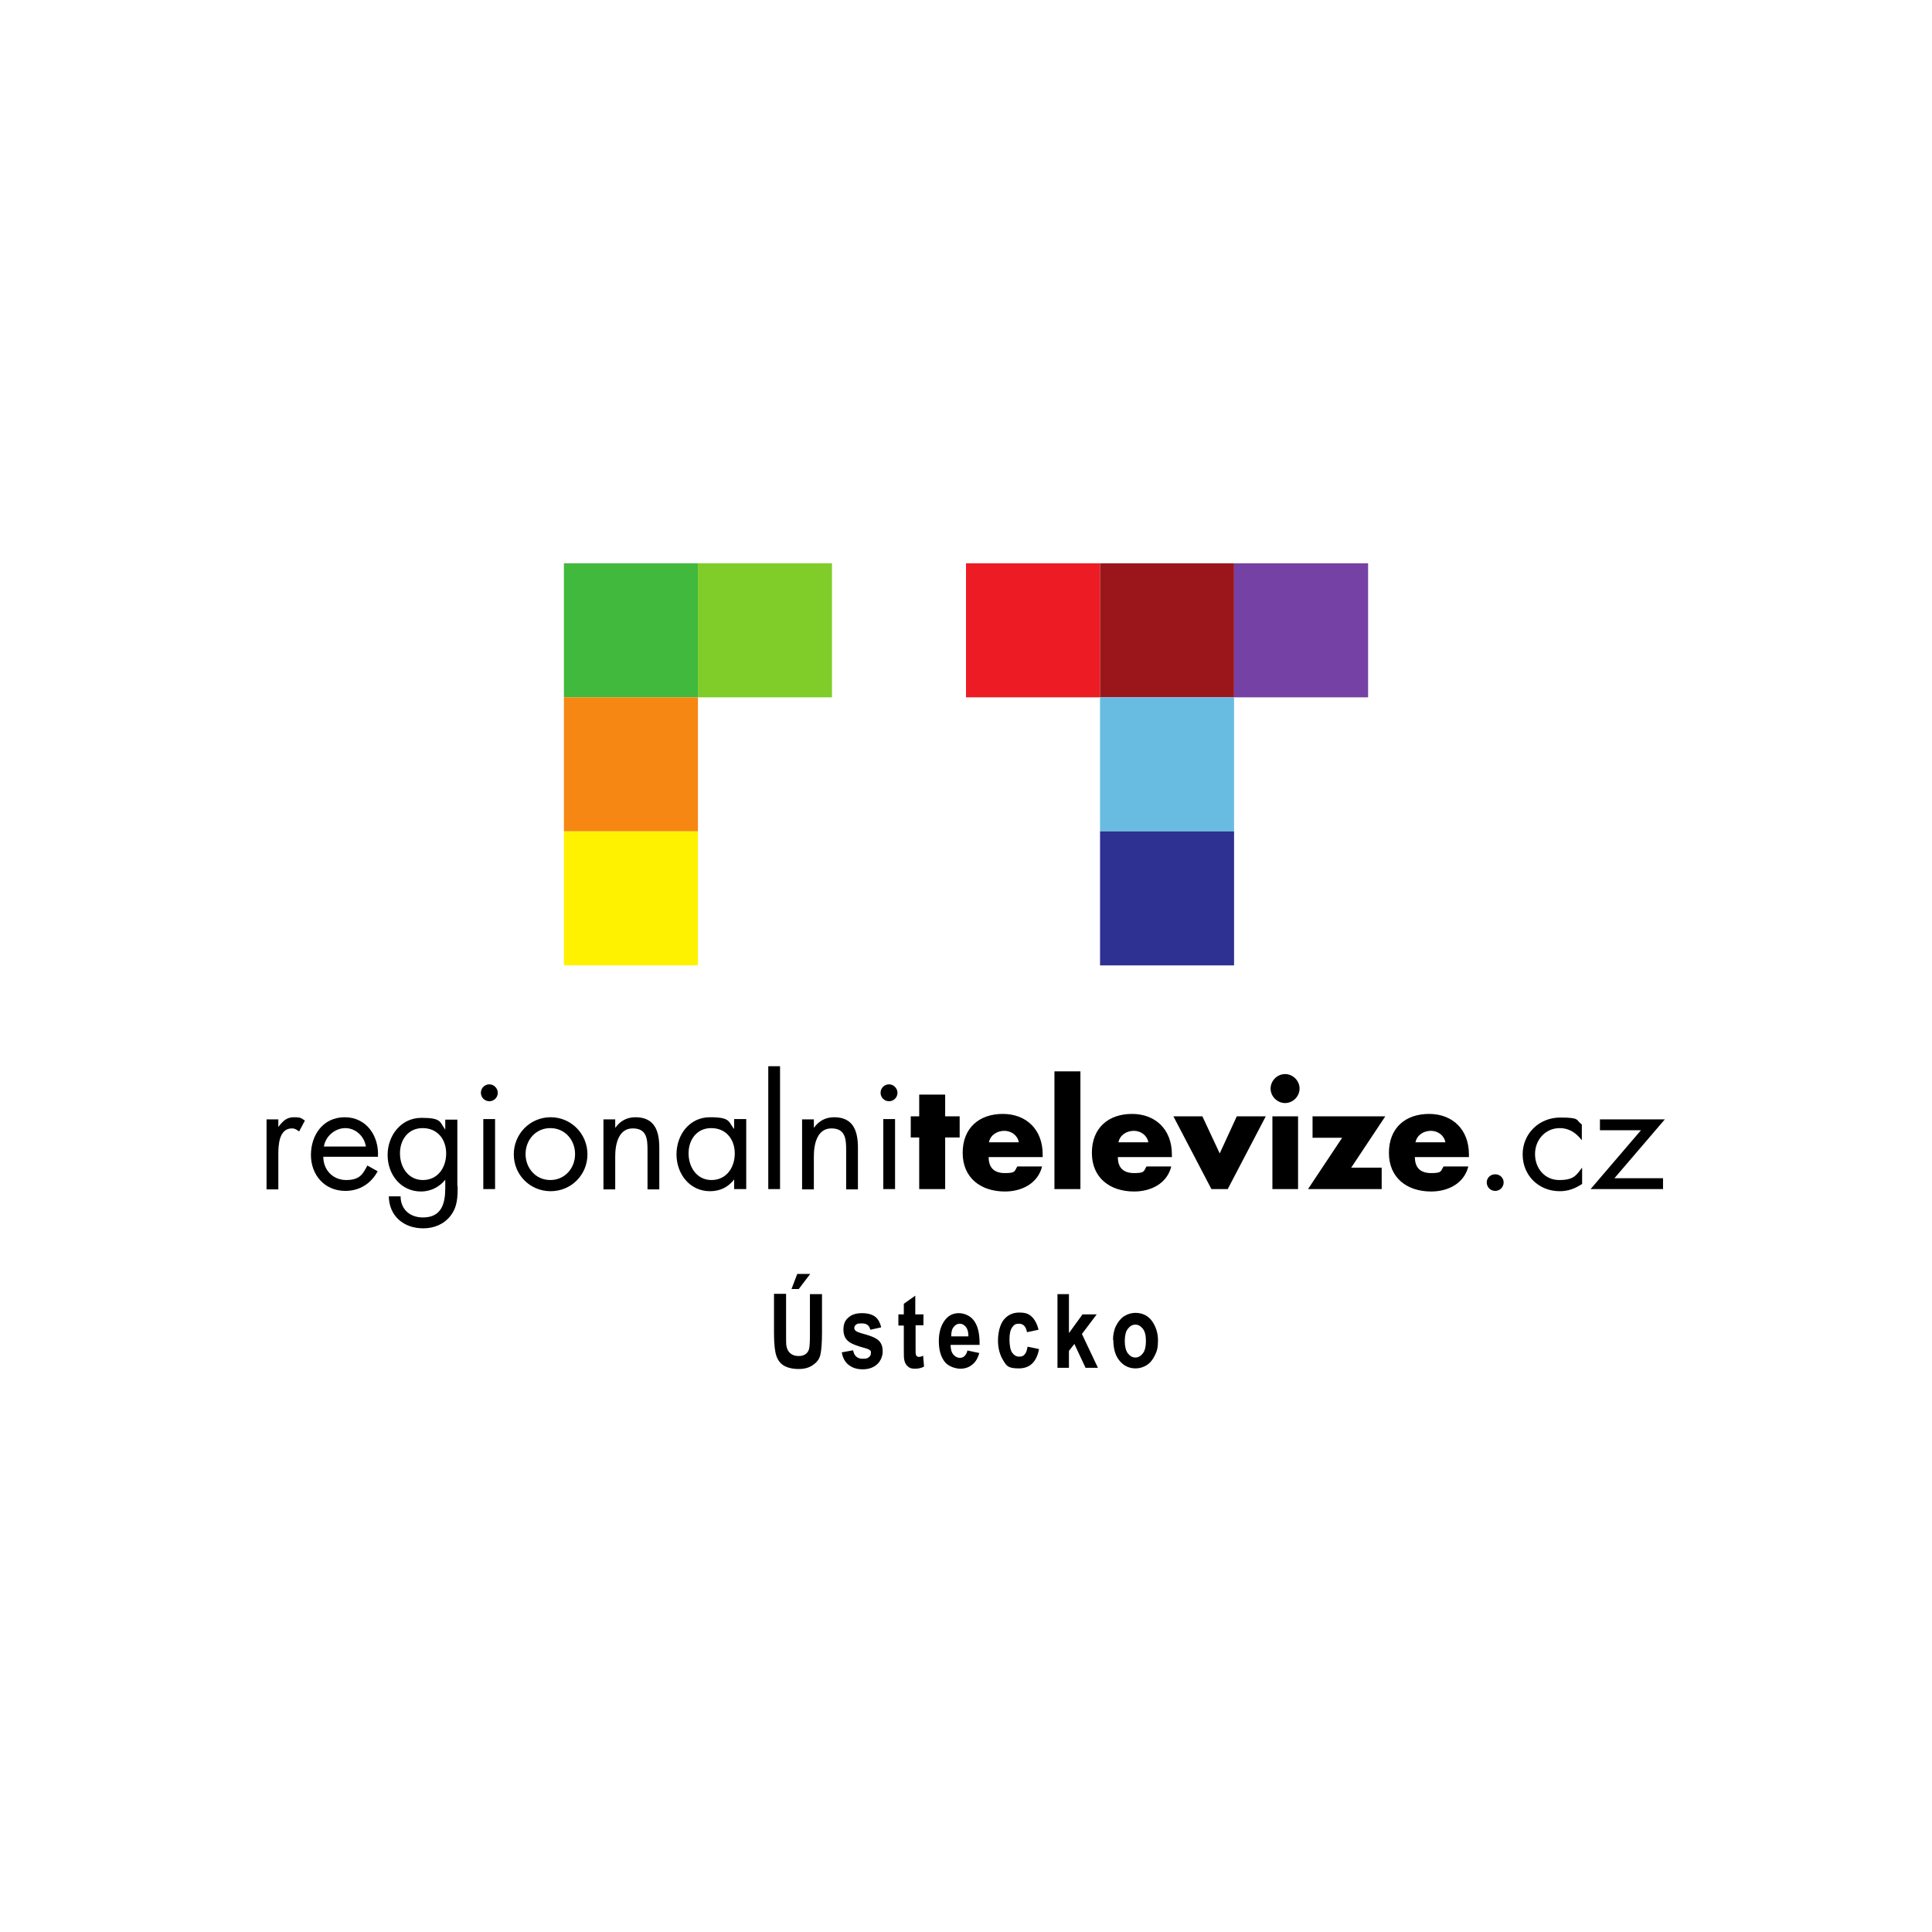
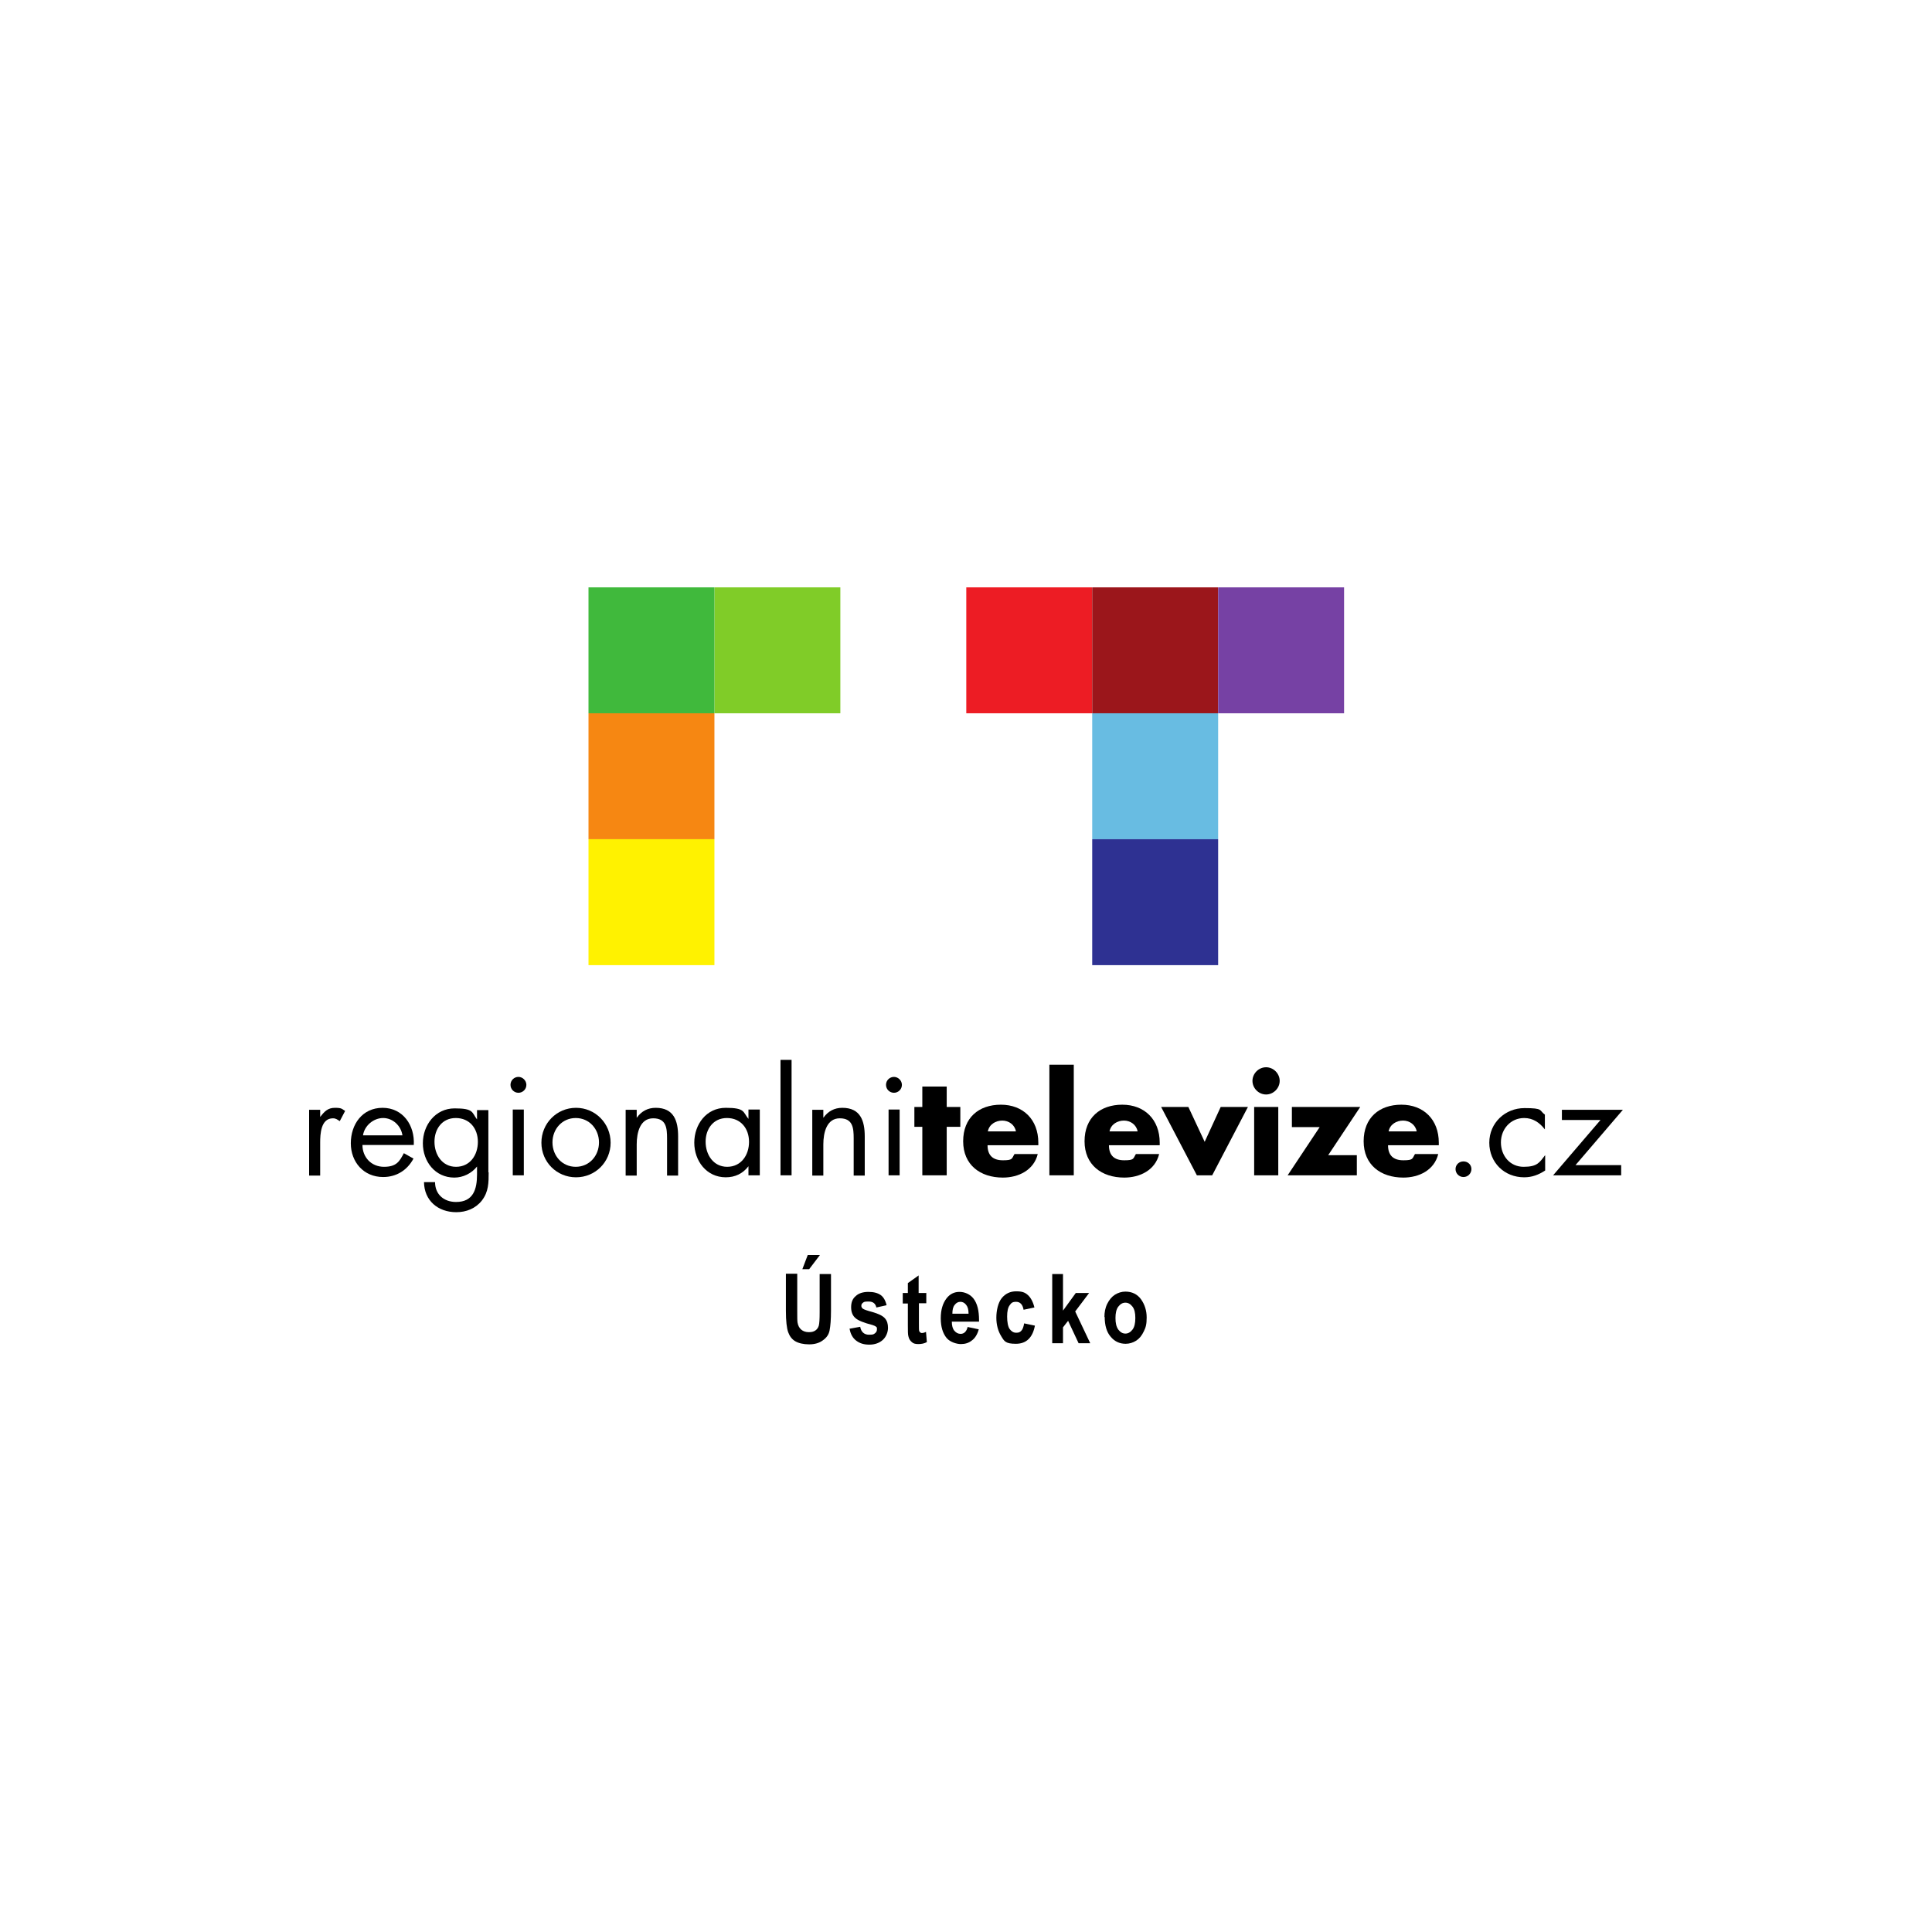
- <svg xmlns="http://www.w3.org/2000/svg" version="1.1" viewBox="0 0 640 640">
-   <defs>
-     <style>
-       .cls-1 {
-         fill: #9b161b;
-       }
- 
-       .cls-2 {
-         fill: #68bce2;
-       }
- 
-       .cls-3 {
-         fill: #7641a4;
-       }
- 
-       .cls-4 {
-         fill: #ed1c24;
-       }
- 
-       .cls-5 {
-         fill: #fff;
-       }
- 
-       .cls-6 {
-         fill: #f68712;
-       }
- 
-       .cls-7 {
-         fill: #2e3192;
-       }
- 
-       .cls-8 {
-         fill: #80cc28;
-       }
- 
-       .cls-9 {
-         fill: #40b93c;
-       }
- 
-       .cls-10 {
-         fill: #fff200;
-       }
-     </style>
-   </defs>
-   <g>
-     <g id="Vrstva_1">
-       <rect class="cls-5" width="640" height="640" />
-       <g>
-         <g id="Vrstva_1-2" data-name="Vrstva_1">
-           <g>
-             <path class="cls-8" d="M275.6,231h-44.4v-44.4h44.4v44.4h0Z" />
-             <path class="cls-9" d="M231.2,231h-44.4v-44.4h44.4v44.4h0Z" />
-             <path class="cls-4" d="M364.4,231h-44.4v-44.4h44.4v44.4h0Z" />
-             <path class="cls-1" d="M408.8,231h-44.4v-44.4h44.4v44.4h0Z" />
-             <path class="cls-3" d="M453.2,231h-44.4v-44.4h44.4v44.4h0Z" />
-             <path class="cls-6" d="M231.2,275.4h-44.4v-44.4h44.4v44.4h0Z" />
-             <path class="cls-2" d="M408.8,275.4h-44.4v-44.4h44.4v44.4h0Z" />
-             <path class="cls-10" d="M231.2,319.8h-44.4v-44.4h44.4v44.4h0Z" />
-             <path class="cls-7" d="M408.8,319.8h-44.4v-44.4h44.4v44.4h0Z" />
-             <path d="M92.3,373.2h0c1.4-1.8,2.6-3.1,5.1-3.1s2.4.4,3.6,1.1l-1.9,3.6c-.8-.5-1.3-1-2.4-1-4.3,0-4.5,5.6-4.5,8.6v11.6h-3.9v-23.2h3.9v2.5h0Z" />
-             <path d="M121.2,379.8c-.5-3.4-3.4-6.1-6.8-6.1s-6.6,2.7-7.1,6.1h13.9ZM107.1,383.2c0,4.3,3.1,7.7,7.6,7.7s5.5-2,7-4.8l3.4,1.9c-2.2,4.1-6,6.5-10.7,6.5-6.9,0-11.4-5.3-11.4-11.9s4-12.5,11.2-12.5,11.4,6.2,11,13.1h-18.2Z" />
-             <path d="M132.5,382.1c0,4.5,2.7,8.8,7.6,8.8s7.7-4.1,7.7-8.8-2.9-8.4-7.8-8.4-7.5,4-7.5,8.3M151.6,392.8c0,3.7,0,6.9-2.4,10-2.2,2.8-5.5,4.1-9,4.1-6.5,0-11.3-4.1-11.4-10.6h3.9c0,4.3,3.1,7,7.4,7,6.1,0,7.4-4.5,7.4-9.7v-2.8h0c-1.9,2.4-4.9,3.9-8,3.9-6.8,0-11.1-5.7-11.1-12.1s4.4-12.3,11.2-12.3,6,1.4,7.9,3.9h0v-3.3h4v22h0Z" />
-             <path d="M164,393.9h-3.9v-23.2h3.9v23.2ZM164.9,362c0,1.6-1.3,2.8-2.8,2.8s-2.8-1.2-2.8-2.8,1.3-2.8,2.8-2.8,2.8,1.3,2.8,2.8" />
-             <path d="M174.1,382.3c0,4.7,3.4,8.6,8.2,8.6s8.2-3.9,8.2-8.6-3.4-8.6-8.2-8.6-8.2,3.9-8.2,8.6M170.2,382.4c0-6.8,5.4-12.3,12.2-12.3s12.2,5.5,12.2,12.3-5.4,12.2-12.2,12.2-12.2-5.4-12.2-12.2" />
-             <path d="M203.9,373.5h0c1.6-2.2,3.8-3.4,6.6-3.4,6.4,0,7.9,4.6,7.9,10.1v13.8h-3.9v-13.1c0-3.7-.3-7.1-4.9-7.1s-5.8,5-5.8,9.2v11h-3.9v-23.2h3.9v2.8h0Z" />
-             <path d="M228.1,382.1c0,4.5,2.7,8.8,7.6,8.8s7.7-4.1,7.7-8.8-2.9-8.4-7.8-8.4-7.5,4-7.5,8.3M247.2,393.9h-4v-3.2h0c-2,2.6-4.7,3.9-8,3.9-6.8,0-11.1-5.8-11.1-12.2s4.2-12.3,11.1-12.3,6,1.5,8,3.9h0v-3.3h4v23.2h0Z" />
-             <path d="M258.4,393.9h-3.9v-40.7h3.9v40.7Z" />
-             <path d="M269.7,373.5h0c1.6-2.2,3.8-3.4,6.6-3.4,6.4,0,7.9,4.6,7.9,10.1v13.8h-3.9v-13.1c0-3.7-.3-7.1-4.9-7.1s-5.8,5-5.8,9.2v11h-3.9v-23.2h3.9v2.8h0Z" />
-             <path d="M296.5,393.9h-3.9v-23.2h3.9v23.2ZM297.3,362c0,1.6-1.3,2.8-2.8,2.8s-2.8-1.2-2.8-2.8,1.3-2.8,2.8-2.8,2.8,1.3,2.8,2.8" />
-             <path d="M313.1,393.9h-8.6v-17.1h-2.8v-7h2.8v-7.2h8.6v7.2h4.8v7h-4.8v17.1h0Z" />
-             <path d="M337.5,378.4c-.4-2.3-2.5-3.8-4.8-3.8s-4.6,1.3-5.1,3.8h9.9,0ZM345.5,383.3h-18c0,3.5,1.8,5.3,5.4,5.3s3.1-.6,4.1-2.2h8.2c-1.4,5.7-6.8,8.3-12.3,8.3-8,0-14-4.5-14-12.8s5.5-12.9,13.3-12.9,13.2,5.2,13.2,13.4v.9h0Z" />
-             <path d="M357.9,393.9h-8.6v-39h8.6v39Z" />
-             <path d="M380.4,378.4c-.4-2.3-2.5-3.8-4.8-3.8s-4.6,1.3-5.1,3.8h9.9,0ZM388.3,383.3h-18c0,3.5,1.8,5.3,5.4,5.3s3.1-.6,4.1-2.2h8.2c-1.4,5.7-6.8,8.3-12.3,8.3-8,0-14-4.5-14-12.8s5.5-12.9,13.3-12.9,13.2,5.2,13.2,13.4v.9h0Z" />
-             <path d="M404,382.2l5.7-12.4h9.6l-12.6,24.1h-5.4l-12.6-24.1h9.6l5.8,12.4h0Z" />
-             <path d="M430,393.9h-8.5v-24.1h8.5v24.1h0ZM430.5,360.6c0,2.6-2.2,4.8-4.8,4.8s-4.8-2.2-4.8-4.8,2.2-4.8,4.8-4.8,4.8,2.2,4.8,4.8" />
-             <path d="M457.7,386.8v7.1h-24.4l11.3-17h-9.8v-7.1h24.1l-11.3,17h10.2Z" />
-             <path d="M478.8,378.4c-.4-2.3-2.5-3.8-4.8-3.8s-4.6,1.3-5.1,3.8h9.9,0ZM486.7,383.3h-18c0,3.5,1.8,5.3,5.4,5.3s3.1-.6,4.1-2.2h8.2c-1.4,5.7-6.8,8.3-12.3,8.3-8,0-14-4.5-14-12.8s5.5-12.9,13.3-12.9,13.2,5.2,13.2,13.4v.9h0Z" />
-             <path d="M498.1,391.7c0,1.5-1.2,2.8-2.8,2.8s-2.8-1.3-2.8-2.8,1.2-2.7,2.8-2.7,2.8,1.2,2.8,2.7" />
-             <path d="M523.9,377.6h0c-1.8-2.3-4.1-3.9-7.2-3.9-4.8,0-8.2,3.9-8.2,8.6s3.2,8.6,8,8.6,5.6-1.5,7.5-4h.1v5.3c-2.3,1.5-4.6,2.4-7.4,2.4-7,0-12.3-5.2-12.3-12.2s5.6-12.2,12.4-12.2,5.1.8,7.2,2.3v5.2h0Z" />
-             <path d="M550.9,390.3v3.6h-24l16.7-19.5h-13.6v-3.6h21.5l-16.7,19.5s16,0,16,0Z" />
-           </g>
-         </g>
-         <g>
-           <path d="M256.4,428.6h4v13.2c0,2,0,3.4.1,4,.2,1.1.6,1.9,1.3,2.5.7.6,1.6.9,2.7.9s1.7-.2,2.3-.6c.6-.4,1-1,1.2-1.7.2-.7.3-2.3.3-4.7v-13.5h4v12.8c0,3.3-.2,5.6-.5,7.1-.3,1.5-1.1,2.6-2.4,3.5-1.2.9-2.8,1.4-4.8,1.4s-3.7-.4-4.9-1.1c-1.2-.7-2-1.8-2.5-3.2-.5-1.4-.8-3.9-.8-7.5v-13ZM262.2,427l1.9-5h4.3l-3.8,5h-2.4Z" />
-           <path d="M278.8,448l3.8-.7c.3,1.8,1.4,2.8,3.1,2.8s1.6-.2,2.1-.5c.5-.4.7-.8.7-1.4s0-.7-.3-.9c-.2-.2-.6-.4-1.2-.6-3.1-.8-5.1-1.6-6-2.4-1.1-.9-1.6-2.2-1.6-3.9s.5-3,1.6-3.9c1-1,2.6-1.5,4.5-1.5s3.3.4,4.3,1.1c1,.7,1.7,1.9,2.1,3.6l-3.6.8c-.3-1.4-1.2-2.1-2.7-2.1s-1.6.1-2,.4c-.4.3-.6.6-.6,1.1s.2.7.5,1c.4.3,1.5.7,3.4,1.2,2.1.6,3.6,1.3,4.4,2.2.8.9,1.1,2,1.1,3.4s-.6,3.1-1.8,4.2c-1.2,1.1-2.8,1.7-4.8,1.7s-3.4-.5-4.6-1.4c-1.2-.9-2-2.3-2.3-4Z" />
-           <path d="M305.9,435.3v3.7h-2.6v7.1c0,1.5,0,2.4.1,2.7.2.4.5.7.9.7s.9-.1,1.5-.4l.3,3.6c-.9.5-1.9.7-3,.7s-1.8-.2-2.3-.7c-.6-.5-1-1.1-1.2-2-.2-.6-.2-2-.2-3.9v-7.7h-1.8v-3.7h1.8v-3.5l3.8-2.7v6.2h2.6Z" />
-           <path d="M320.6,447.4l3.8.8c-.5,1.8-1.3,3.1-2.4,3.9-1.1.9-2.4,1.3-3.9,1.3s-3.8-.7-5-2.1c-1.4-1.7-2.1-4-2.1-7s.7-5.3,2.1-7.1c1.2-1.5,2.7-2.2,4.5-2.2s3.7.8,4.9,2.3c1.4,1.8,2,4.3,2,7.7v.5h-9.6c0,1.4.3,2.5.9,3.2s1.3,1.1,2.2,1.1c1.2,0,2.1-.8,2.5-2.5ZM320.8,442.6c0-1.4-.3-2.4-.9-3.1-.6-.7-1.2-1-2-1s-1.5.4-2,1.1c-.6.7-.8,1.8-.8,3.1h5.7Z" />
-           <path d="M344,440.5l-3.8.8c-.3-1.8-1.2-2.8-2.6-2.8s-1.7.4-2.3,1.2c-.6.8-.9,2.1-.9,4s.3,3.6.9,4.4,1.3,1.3,2.3,1.3,1.3-.2,1.8-.7c.5-.5.8-1.4,1-2.6l3.8.8c-.8,4.2-3,6.4-6.7,6.4s-4.1-.9-5.2-2.7c-1.1-1.8-1.7-4-1.7-6.5s.6-5.3,1.9-6.9c1.3-1.6,3-2.4,5.1-2.4s3.1.4,4.1,1.3,1.8,2.3,2.3,4.3Z" />
-           <path d="M350.3,453v-24.3h3.8v12.9l4.5-6.2h4.7l-4.9,6.5,5.3,11.2h-4.1l-3.7-7.9-1.8,2.3v5.6h-3.8Z" />
-           <path d="M368.7,443.9c0-1.7.3-3.3,1-4.7.7-1.4,1.6-2.5,2.7-3.2,1.1-.7,2.4-1.1,3.7-1.1,2.3,0,4.2.9,5.5,2.7,1.3,1.8,2,4,2,6.4s-.3,3.5-1,4.9c-.7,1.5-1.6,2.6-2.7,3.3-1.1.7-2.4,1.1-3.7,1.1-2.1,0-3.9-.8-5.3-2.5-1.4-1.6-2.1-4-2.1-7ZM372.6,444.2c0,1.8.3,3.1,1,4.1.7.9,1.5,1.4,2.5,1.4s1.8-.5,2.5-1.4c.7-.9,1-2.3,1-4.1s-.3-3.1-1-4c-.7-.9-1.5-1.4-2.5-1.4s-1.8.5-2.5,1.4c-.7.9-1,2.3-1,4Z" />
-         </g>
-       </g>
-     </g>
-   </g>
+ <svg xmlns="http://www.w3.org/2000/svg" width="250" height="250" viewBox="0 0 250 250" fill="none">
+   <rect width="250" height="250" fill="white" />
+   <path d="M108.741 92.299H92.446V76.004H108.741V92.299Z" fill="#80CC28" />
+   <path d="M92.446 92.299H76.151V76.004H92.446V92.299Z" fill="#40B93C" />
+   <path d="M141.332 92.299H125.037V76.004H141.332V92.299Z" fill="#ED1C24" />
+   <path d="M157.627 92.299H141.332V76.004H157.627V92.299Z" fill="#9B161B" />
+   <path d="M173.923 92.299H157.627V76.004H173.923V92.299Z" fill="#7641A4" />
+   <path d="M92.446 108.595H76.151V92.299H92.446V108.595Z" fill="#F68712" />
+   <path d="M157.627 108.595H141.332V92.299H157.627V108.595Z" fill="#68BCE2" />
+   <path d="M92.446 124.89H76.151V108.595H92.446V124.89Z" fill="#FFF200" />
+   <path d="M157.627 124.89H141.332V108.595H157.627V124.89Z" fill="#2E3192" />
+   <path d="M41.468 144.488C41.982 143.828 42.422 143.351 43.34 143.351C44.257 143.351 44.221 143.497 44.661 143.754L43.964 145.076C43.67 144.892 43.487 144.709 43.083 144.709C41.505 144.709 41.431 146.764 41.431 147.865V152.122H40V143.608H41.431V144.525L41.468 144.488Z" fill="black" />
+   <path d="M52.075 146.911C51.891 145.663 50.827 144.672 49.579 144.672C48.331 144.672 47.157 145.663 46.973 146.911H52.075ZM46.9 148.158C46.9 149.737 48.038 150.984 49.689 150.984C51.341 150.984 51.708 150.25 52.258 149.223L53.506 149.92C52.699 151.425 51.304 152.306 49.579 152.306C47.047 152.306 45.395 150.361 45.395 147.938C45.395 145.516 46.863 143.351 49.506 143.351C52.148 143.351 53.69 145.626 53.543 148.158H46.863H46.9Z" fill="black" />
+   <path d="M56.222 147.755C56.222 149.406 57.213 150.984 59.011 150.984C60.81 150.984 61.837 149.48 61.837 147.755C61.837 146.03 60.773 144.672 58.975 144.672C57.176 144.672 56.222 146.14 56.222 147.718M63.232 151.682C63.232 153.04 63.232 154.214 62.351 155.352C61.544 156.38 60.333 156.857 59.048 156.857C56.663 156.857 54.901 155.352 54.864 152.966H56.295C56.295 154.544 57.433 155.535 59.011 155.535C61.25 155.535 61.727 153.884 61.727 151.975V150.948C61.03 151.829 59.929 152.379 58.791 152.379C56.295 152.379 54.717 150.287 54.717 147.938C54.717 145.589 56.332 143.424 58.828 143.424C61.324 143.424 61.03 143.938 61.727 144.855V143.644H63.195V151.718L63.232 151.682Z" fill="black" />
+   <path d="M67.783 152.085H66.352V143.571H67.783V152.085ZM68.113 140.378C68.113 140.965 67.636 141.405 67.085 141.405C66.535 141.405 66.058 140.965 66.058 140.378C66.058 139.791 66.535 139.35 67.085 139.35C67.636 139.35 68.113 139.827 68.113 140.378Z" fill="black" />
+   <path d="M71.49 147.828C71.49 149.553 72.737 150.984 74.499 150.984C76.261 150.984 77.509 149.553 77.509 147.828C77.509 146.103 76.261 144.672 74.499 144.672C72.737 144.672 71.49 146.103 71.49 147.828ZM70.058 147.865C70.058 145.369 72.04 143.351 74.536 143.351C77.032 143.351 79.013 145.369 79.013 147.865C79.013 150.361 77.032 152.342 74.536 152.342C72.04 152.342 70.058 150.361 70.058 147.865Z" fill="black" />
+   <path d="M82.427 144.598C83.014 143.791 83.821 143.351 84.849 143.351C87.198 143.351 87.748 145.039 87.748 147.057V152.122H86.317V147.314C86.317 145.956 86.207 144.709 84.519 144.709C82.83 144.709 82.39 146.544 82.39 148.085V152.122H80.959V143.608H82.39V144.635L82.427 144.598Z" fill="black" />
+   <path d="M91.308 147.755C91.308 149.406 92.299 150.984 94.098 150.984C95.896 150.984 96.924 149.48 96.924 147.755C96.924 146.03 95.859 144.672 94.061 144.672C92.263 144.672 91.308 146.14 91.308 147.718M98.318 152.085H96.85V150.911C96.116 151.865 95.125 152.342 93.914 152.342C91.418 152.342 89.84 150.214 89.84 147.865C89.84 145.516 91.382 143.351 93.914 143.351C96.447 143.351 96.116 143.901 96.85 144.782V143.571H98.318V152.085Z" fill="black" />
+   <path d="M102.429 152.085H100.997V137.148H102.429V152.085Z" fill="black" />
+   <path d="M106.576 144.598C107.163 143.791 107.971 143.351 108.998 143.351C111.347 143.351 111.898 145.039 111.898 147.057V152.122H110.466V147.314C110.466 145.956 110.356 144.709 108.668 144.709C106.98 144.709 106.539 146.544 106.539 148.085V152.122H105.108V143.608H106.539V144.635L106.576 144.598Z" fill="black" />
+   <path d="M116.412 152.085H114.981V143.571H116.412V152.085ZM116.706 140.378C116.706 140.965 116.229 141.405 115.678 141.405C115.128 141.405 114.65 140.965 114.65 140.378C114.65 139.791 115.128 139.35 115.678 139.35C116.229 139.35 116.706 139.827 116.706 140.378Z" fill="black" />
+   <path d="M122.504 152.085H119.348V145.81H118.32V143.241H119.348V140.598H122.504V143.241H124.266V145.81H122.504V152.085Z" fill="black" />
+   <path d="M131.459 146.397C131.312 145.553 130.542 145.002 129.698 145.002C128.853 145.002 128.009 145.479 127.826 146.397H131.459ZM134.395 148.195H127.789C127.789 149.48 128.45 150.14 129.771 150.14C131.092 150.14 130.909 149.92 131.276 149.333H134.285C133.771 151.425 131.79 152.379 129.771 152.379C126.835 152.379 124.633 150.728 124.633 147.681C124.633 144.635 126.651 142.947 129.514 142.947C132.377 142.947 134.359 144.855 134.359 147.865V148.195H134.395Z" fill="black" />
+   <path d="M138.946 152.085H135.79V137.772H138.946V152.085Z" fill="black" />
+   <path d="M147.204 146.397C147.057 145.553 146.287 145.002 145.443 145.002C144.598 145.002 143.754 145.479 143.571 146.397H147.204ZM150.104 148.195H143.497C143.497 149.48 144.158 150.14 145.479 150.14C146.8 150.14 146.617 149.92 146.984 149.333H149.993C149.48 151.425 147.498 152.379 145.479 152.379C142.543 152.379 140.341 150.728 140.341 147.681C140.341 144.635 142.36 142.947 145.222 142.947C148.085 142.947 150.067 144.855 150.067 147.865V148.195H150.104Z" fill="black" />
+   <path d="M155.866 147.791L157.958 143.24H161.481L156.857 152.085H154.875L150.25 143.24H153.774L155.902 147.791H155.866Z" fill="black" />
+   <path d="M165.408 152.085H162.288V143.24H165.408V152.085ZM165.591 139.864C165.591 140.818 164.784 141.626 163.83 141.626C162.876 141.626 162.068 140.818 162.068 139.864C162.068 138.91 162.876 138.102 163.83 138.102C164.784 138.102 165.591 138.91 165.591 139.864Z" fill="black" />
+   <path d="M175.574 149.48V152.085H166.619L170.766 145.846H167.17V143.24H176.015L171.867 149.48H175.611H175.574Z" fill="black" />
+   <path d="M183.318 146.397C183.171 145.553 182.401 145.002 181.557 145.002C180.712 145.002 179.868 145.479 179.685 146.397H183.318ZM186.218 148.195H179.611C179.611 149.48 180.272 150.14 181.593 150.14C182.914 150.14 182.731 149.92 183.098 149.333H186.107C185.594 151.425 183.612 152.379 181.593 152.379C178.657 152.379 176.455 150.728 176.455 147.681C176.455 144.635 178.474 142.947 181.336 142.947C184.199 142.947 186.181 144.855 186.181 147.865V148.195H186.218Z" fill="black" />
+   <path d="M190.401 151.278C190.401 151.829 189.961 152.306 189.374 152.306C188.787 152.306 188.346 151.829 188.346 151.278C188.346 150.728 188.787 150.287 189.374 150.287C189.961 150.287 190.401 150.728 190.401 151.278Z" fill="black" />
+   <path d="M199.87 146.103C199.21 145.259 198.366 144.672 197.228 144.672C195.466 144.672 194.218 146.103 194.218 147.828C194.218 149.553 195.393 150.984 197.154 150.984C198.916 150.984 199.21 150.434 199.907 149.516H199.944V151.462C199.1 152.012 198.256 152.342 197.228 152.342C194.659 152.342 192.714 150.434 192.714 147.865C192.714 145.296 194.769 143.387 197.265 143.387C199.76 143.387 199.136 143.681 199.907 144.231V146.14L199.87 146.103Z" fill="black" />
+   <path d="M209.78 150.764V152.085H200.971L207.101 144.929H202.109V143.608H210L203.871 150.764H209.743H209.78Z" fill="black" />
+   <path d="M101.695 164.821H103.163V169.665C103.163 170.399 103.163 170.913 103.2 171.133C103.273 171.537 103.42 171.831 103.677 172.051C103.934 172.271 104.264 172.381 104.668 172.381C105.071 172.381 105.292 172.308 105.512 172.161C105.732 172.014 105.879 171.794 105.952 171.537C106.026 171.28 106.062 170.693 106.062 169.812V164.858H107.53V169.555C107.53 170.766 107.457 171.611 107.347 172.161C107.237 172.712 106.943 173.115 106.466 173.446C106.026 173.776 105.438 173.959 104.704 173.959C103.97 173.959 103.346 173.813 102.906 173.556C102.466 173.299 102.172 172.895 101.988 172.381C101.805 171.867 101.695 170.95 101.695 169.629V164.858V164.821ZM103.824 164.234L104.521 162.399H106.099L104.704 164.234H103.824Z" fill="black" />
+   <path d="M109.916 171.941L111.31 171.684C111.421 172.345 111.824 172.712 112.448 172.712C113.072 172.712 113.035 172.638 113.219 172.528C113.402 172.381 113.476 172.234 113.476 172.014C113.476 171.794 113.476 171.757 113.366 171.684C113.292 171.611 113.145 171.537 112.925 171.464C111.788 171.17 111.054 170.877 110.723 170.583C110.319 170.253 110.136 169.775 110.136 169.152C110.136 168.528 110.319 168.051 110.723 167.72C111.09 167.353 111.677 167.17 112.375 167.17C113.072 167.17 113.586 167.317 113.953 167.573C114.32 167.83 114.577 168.271 114.724 168.895L113.402 169.188C113.292 168.674 112.962 168.418 112.411 168.418C111.861 168.418 111.824 168.454 111.677 168.564C111.531 168.674 111.457 168.785 111.457 168.968C111.457 169.152 111.531 169.225 111.641 169.335C111.788 169.445 112.191 169.592 112.889 169.775C113.659 169.996 114.21 170.253 114.503 170.583C114.797 170.913 114.907 171.317 114.907 171.831C114.907 172.345 114.687 172.968 114.247 173.372C113.806 173.776 113.219 173.996 112.485 173.996C111.751 173.996 111.237 173.813 110.797 173.482C110.356 173.152 110.063 172.638 109.952 172.014L109.916 171.941Z" fill="black" />
+   <path d="M119.862 167.28V168.638H118.908V171.244C118.908 171.794 118.908 172.124 118.944 172.234C119.018 172.381 119.128 172.491 119.275 172.491C119.421 172.491 119.605 172.455 119.825 172.345L119.935 173.666C119.605 173.849 119.238 173.923 118.834 173.923C118.431 173.923 118.174 173.849 117.99 173.666C117.77 173.482 117.623 173.262 117.55 172.932C117.476 172.712 117.476 172.198 117.476 171.5V168.674H116.816V167.316H117.476V166.032L118.871 165.041V167.316H119.825L119.862 167.28Z" fill="black" />
+   <path d="M125.257 171.721L126.652 172.014C126.468 172.675 126.174 173.152 125.771 173.446C125.367 173.776 124.89 173.923 124.339 173.923C123.789 173.923 122.945 173.666 122.504 173.152C121.991 172.528 121.734 171.684 121.734 170.583C121.734 169.482 121.991 168.638 122.504 167.977C122.945 167.427 123.495 167.17 124.156 167.17C124.817 167.17 125.514 167.463 125.954 168.014C126.468 168.674 126.688 169.592 126.688 170.84V171.023H123.165C123.165 171.537 123.275 171.941 123.495 172.198C123.716 172.455 123.972 172.601 124.303 172.601C124.743 172.601 125.073 172.308 125.22 171.684L125.257 171.721ZM125.33 169.959C125.33 169.445 125.22 169.078 125 168.821C124.78 168.564 124.56 168.454 124.266 168.454C123.972 168.454 123.716 168.601 123.532 168.858C123.312 169.115 123.238 169.519 123.238 169.996H125.33V169.959Z" fill="black" />
+   <path d="M133.845 169.188L132.45 169.482C132.34 168.821 132.01 168.454 131.496 168.454C130.982 168.454 130.872 168.601 130.652 168.895C130.432 169.188 130.322 169.665 130.322 170.363C130.322 171.06 130.432 171.684 130.652 171.978C130.872 172.271 131.129 172.455 131.496 172.455C131.863 172.455 131.973 172.381 132.157 172.198C132.34 172.014 132.45 171.684 132.524 171.244L133.918 171.537C133.625 173.079 132.817 173.886 131.459 173.886C130.101 173.886 129.955 173.556 129.551 172.895C129.147 172.234 128.927 171.427 128.927 170.51C128.927 169.592 129.147 168.564 129.624 167.977C130.101 167.39 130.725 167.096 131.496 167.096C132.267 167.096 132.634 167.243 133.001 167.573C133.368 167.904 133.661 168.418 133.845 169.152V169.188Z" fill="black" />
+   <path d="M136.157 173.776V164.858H137.552V169.592L139.203 167.316H140.928L139.13 169.702L141.075 173.813H139.57L138.212 170.913L137.552 171.757V173.813H136.157V173.776Z" fill="black" />
+   <path d="M142.91 170.436C142.91 169.812 143.02 169.225 143.277 168.711C143.534 168.197 143.864 167.794 144.268 167.537C144.672 167.28 145.149 167.133 145.626 167.133C146.47 167.133 147.167 167.463 147.645 168.124C148.122 168.785 148.379 169.592 148.379 170.473C148.379 171.354 148.269 171.757 148.012 172.271C147.755 172.822 147.424 173.225 147.021 173.482C146.617 173.739 146.14 173.886 145.663 173.886C144.892 173.886 144.231 173.592 143.718 172.968C143.204 172.381 142.947 171.5 142.947 170.399L142.91 170.436ZM144.342 170.546C144.342 171.207 144.452 171.684 144.709 172.051C144.965 172.381 145.259 172.565 145.626 172.565C145.993 172.565 146.287 172.381 146.544 172.051C146.8 171.721 146.911 171.207 146.911 170.546C146.911 169.886 146.8 169.408 146.544 169.078C146.287 168.748 145.993 168.564 145.626 168.564C145.259 168.564 144.965 168.748 144.709 169.078C144.452 169.408 144.342 169.922 144.342 170.546Z" fill="black" />
</svg>
